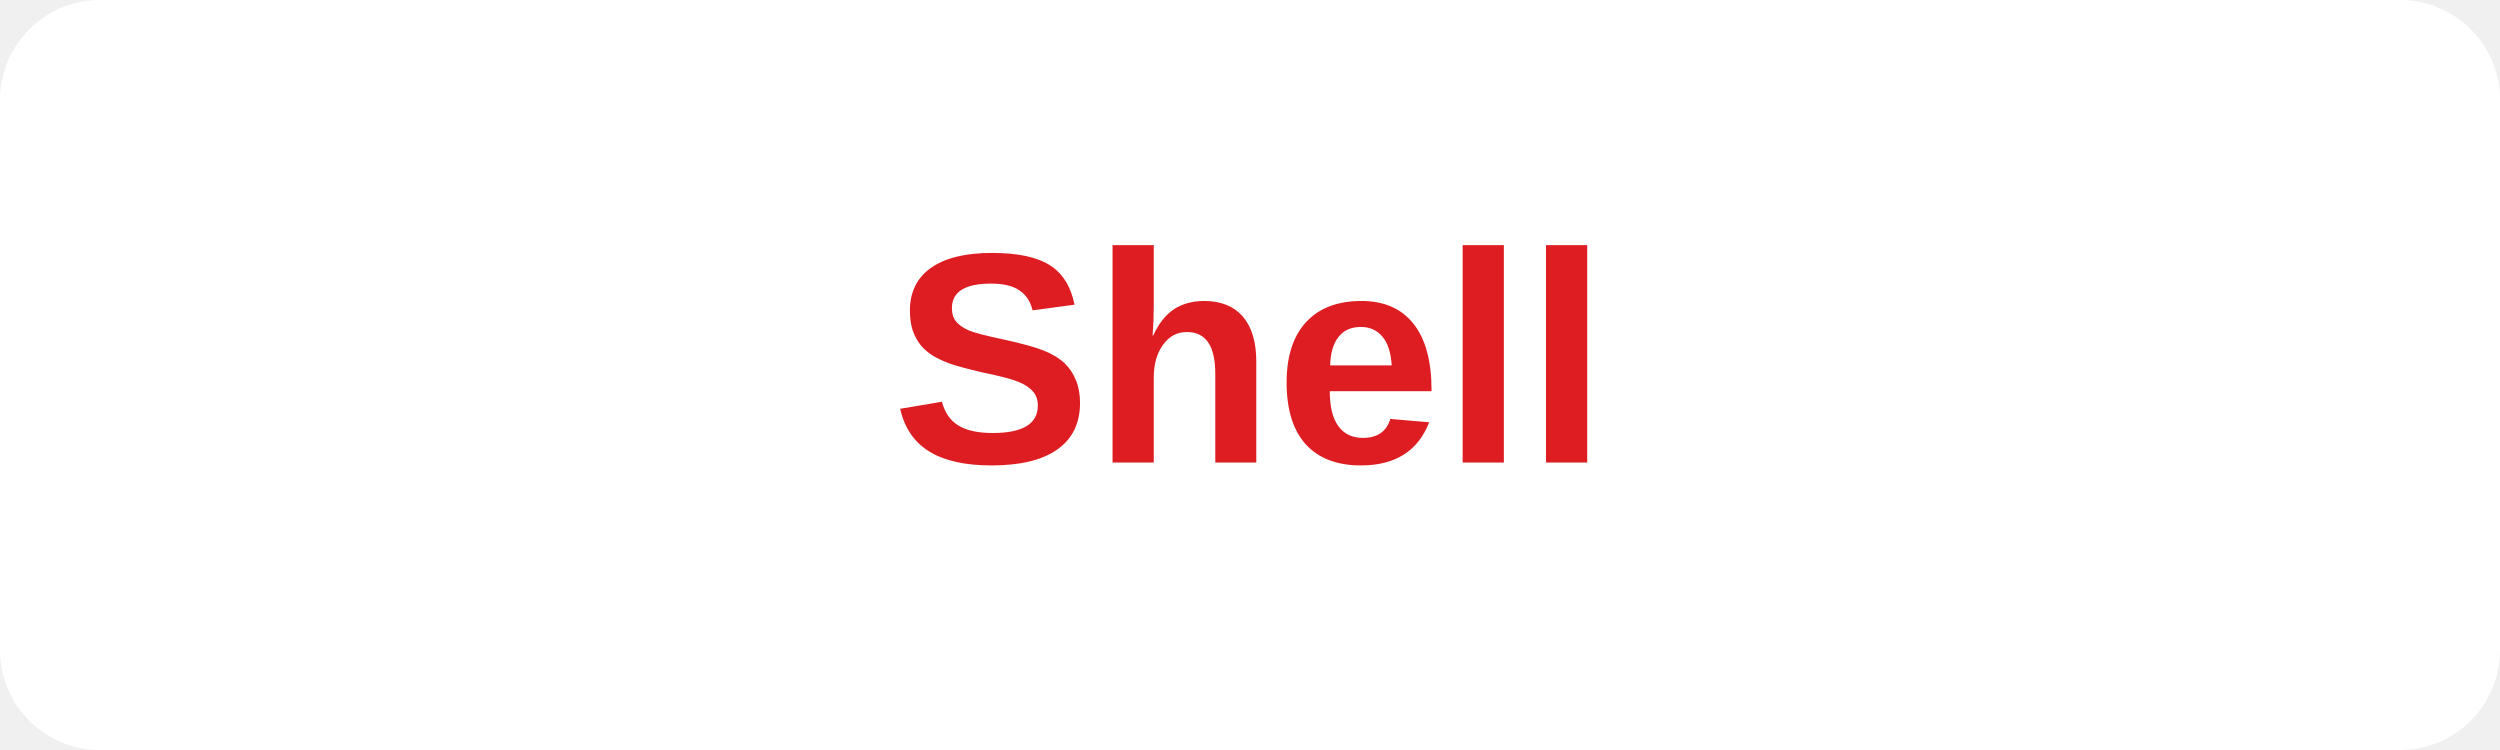
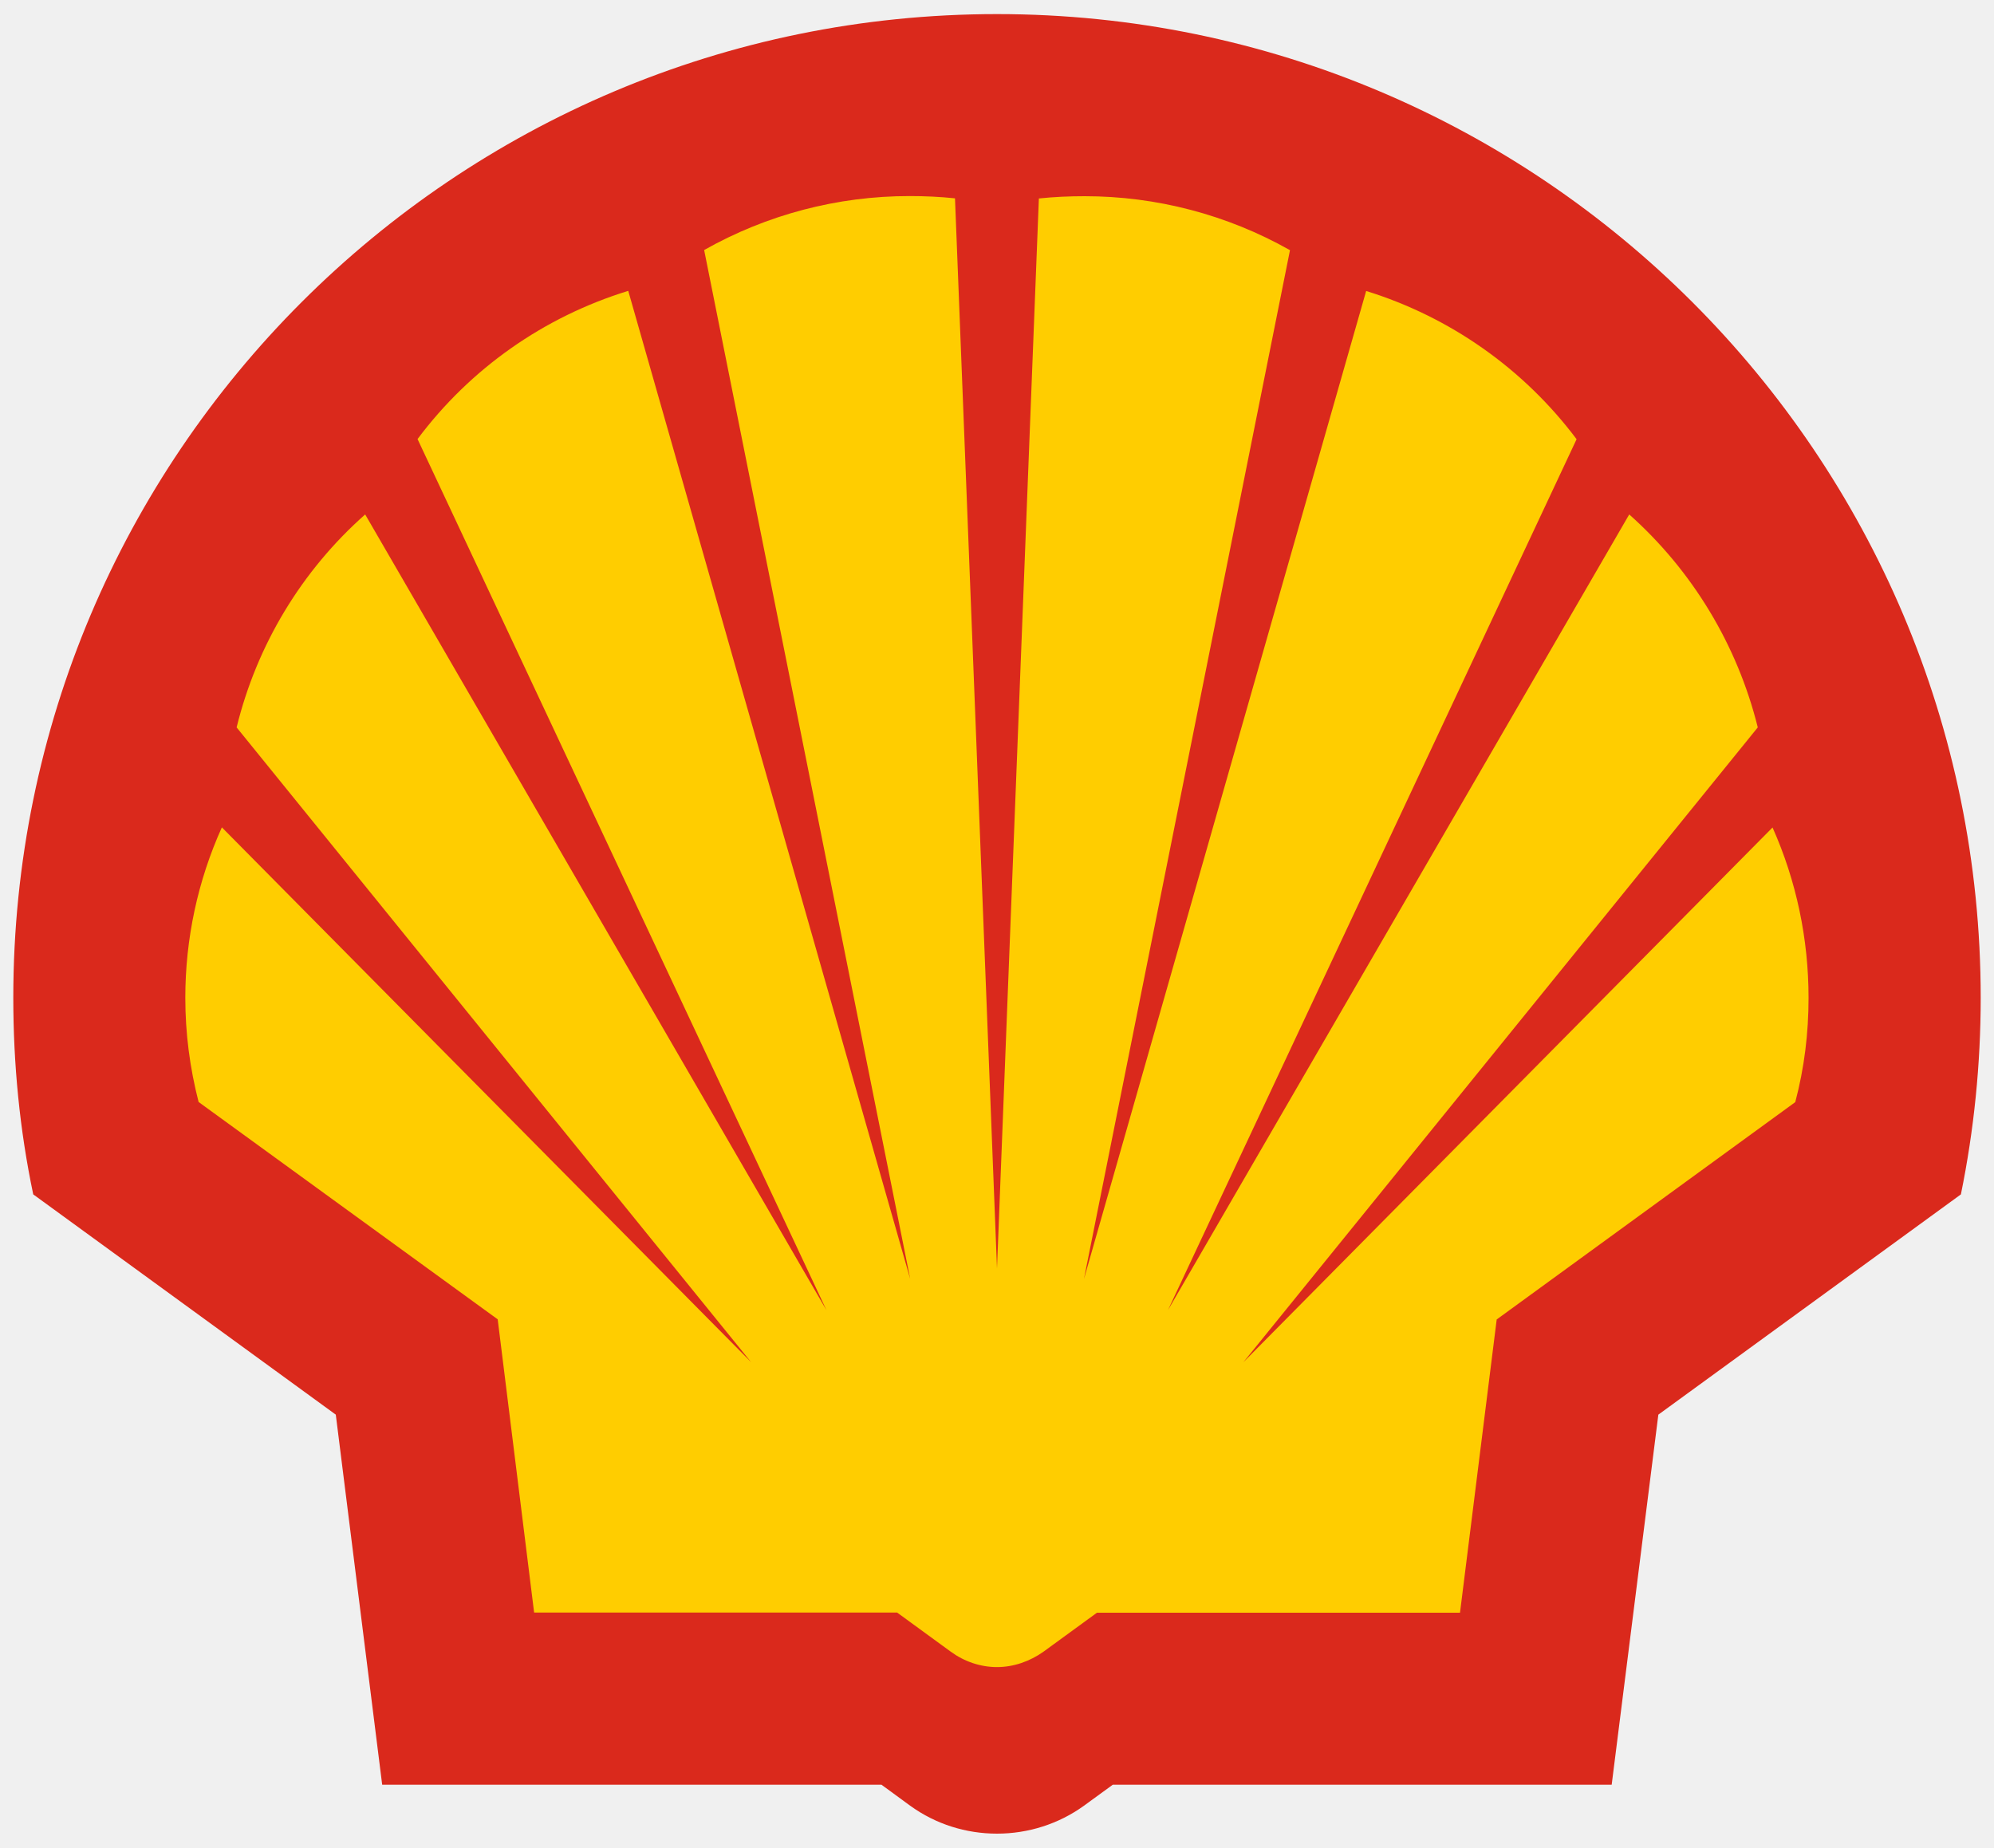
- <svg xmlns="http://www.w3.org/2000/svg" viewBox="0 0 200 60" width="200" height="60">
-   <rect width="200" height="60" rx="8" fill="#fff" />
-   <text x="100" y="37" font-family="Arial, sans-serif" font-size="24" font-weight="bold" fill="#dd1d21" text-anchor="middle">Shell</text>
+ <svg xmlns="http://www.w3.org/2000/svg" width="150" height="139">
+   <path fill="#FFCD00" d="M75.01 132.31c-1.18 0-2.3-.36-3.24-1.04l-3.62-2.65H33.72l-3.18-25.32L7.61 86.61a67.5 67.5 0 0 1-.98-11.54C6.63 37.36 37.3 6.7 75.01 6.7c37.7 0 68.37 30.67 68.37 68.37 0 3.85-.33 7.73-.98 11.55l-22.92 16.69-3.19 25.32H81.87l-3.64 2.68c-.89.64-2.05 1-3.22 1" />
+   <path fill="#DA291C" d="M68.47 135.84c1.92 1.39 4.2 2.1 6.53 2.1s4.63-.72 6.54-2.1l2.17-1.58h37.53l3.51-27.84 22.76-16.57C148.5 85 149 80.04 149 75.06c0-40.86-33.15-74-74-74S1 34.2 1 75.06c0 4.98.48 9.94 1.5 14.79l22.76 16.57 3.49 27.84h37.56zm-.98-14.53H40.18l-2.74-22.06-22.5-16.35c-.66-2.57-1-5.18-1-7.84 0-4.42.93-8.79 2.75-12.82l39.81 40.23-38.7-47.75c1.52-6.2 4.89-11.79 9.67-16.02l34.7 59.86-30.76-65.53c3.97-5.31 9.51-9.2 15.85-11.15l21.21 74.33-15.5-77.4a31.36 31.36 0 0 1 15.45-4.06c1.15 0 2.29.05 3.42.17L75 95.42l3.15-80.49c1.15-.12 2.28-.17 3.45-.17 5.39 0 10.72 1.39 15.44 4.06l-15.5 77.4 21.23-74.33a31.4 31.4 0 0 1 15.83 11.15L87.86 98.56l34.7-59.86c4.75 4.23 8.13 9.82 9.67 16.02l-38.7 47.76 39.81-40.23c1.8 4.03 2.71 8.4 2.71 12.82 0 2.66-.32 5.27-1 7.84l-22.46 16.35-2.76 22.06H82.52l-4.02 2.93c-1.03.73-2.25 1.16-3.5 1.16s-2.47-.42-3.48-1.16z" />
</svg>
